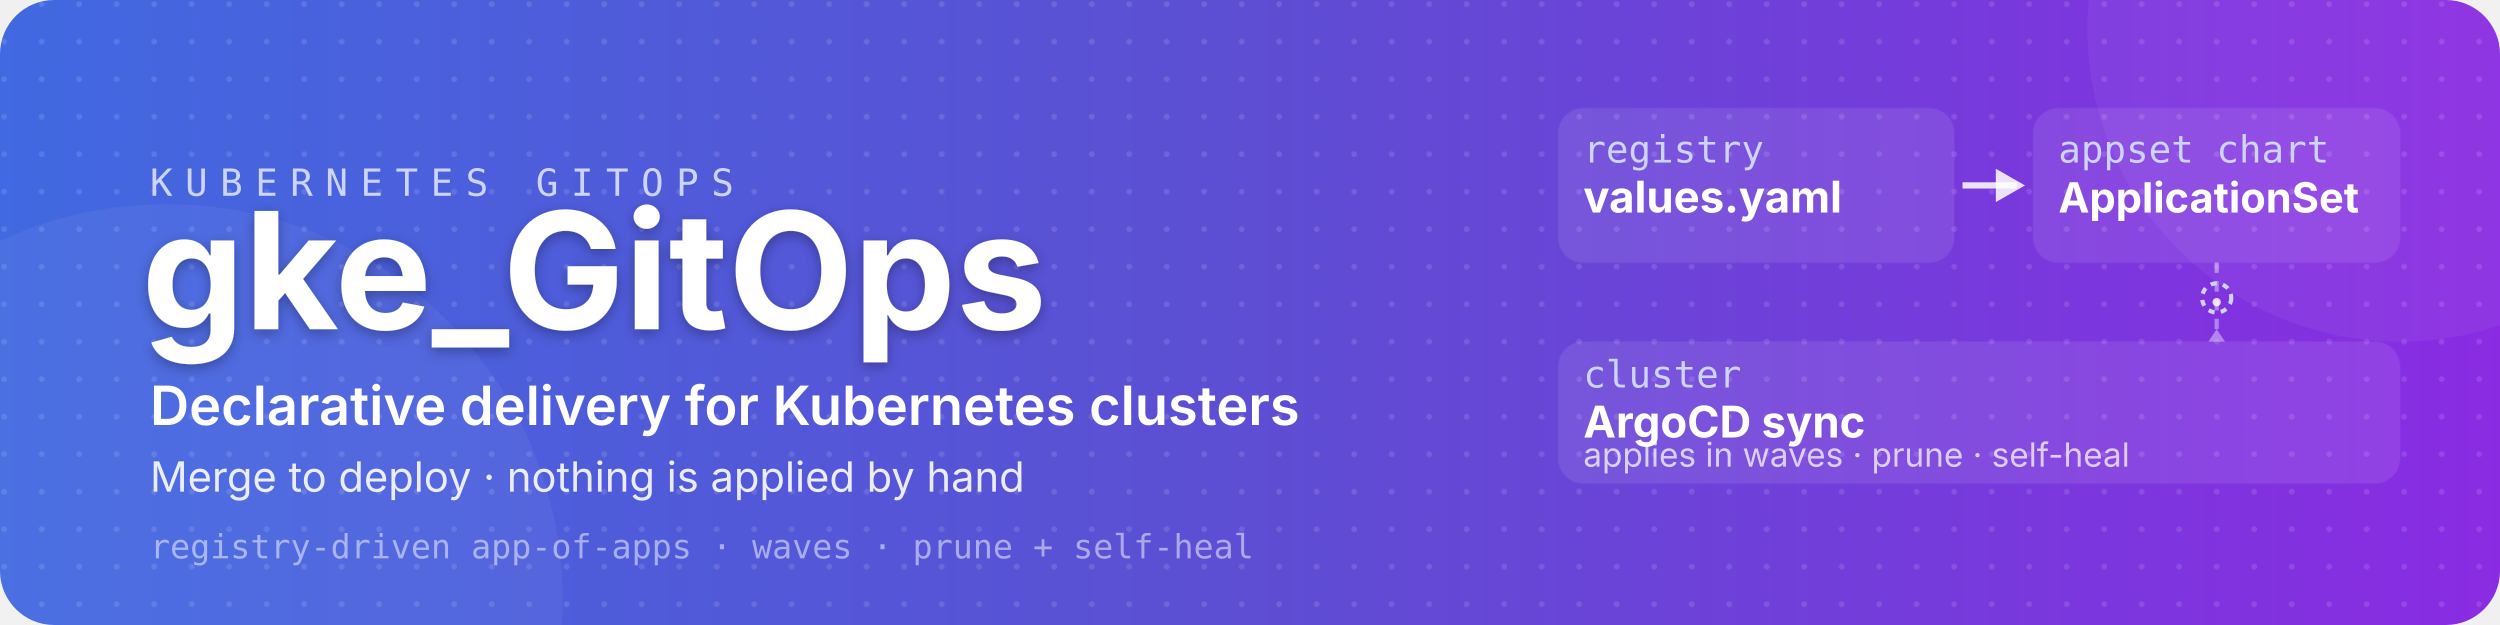
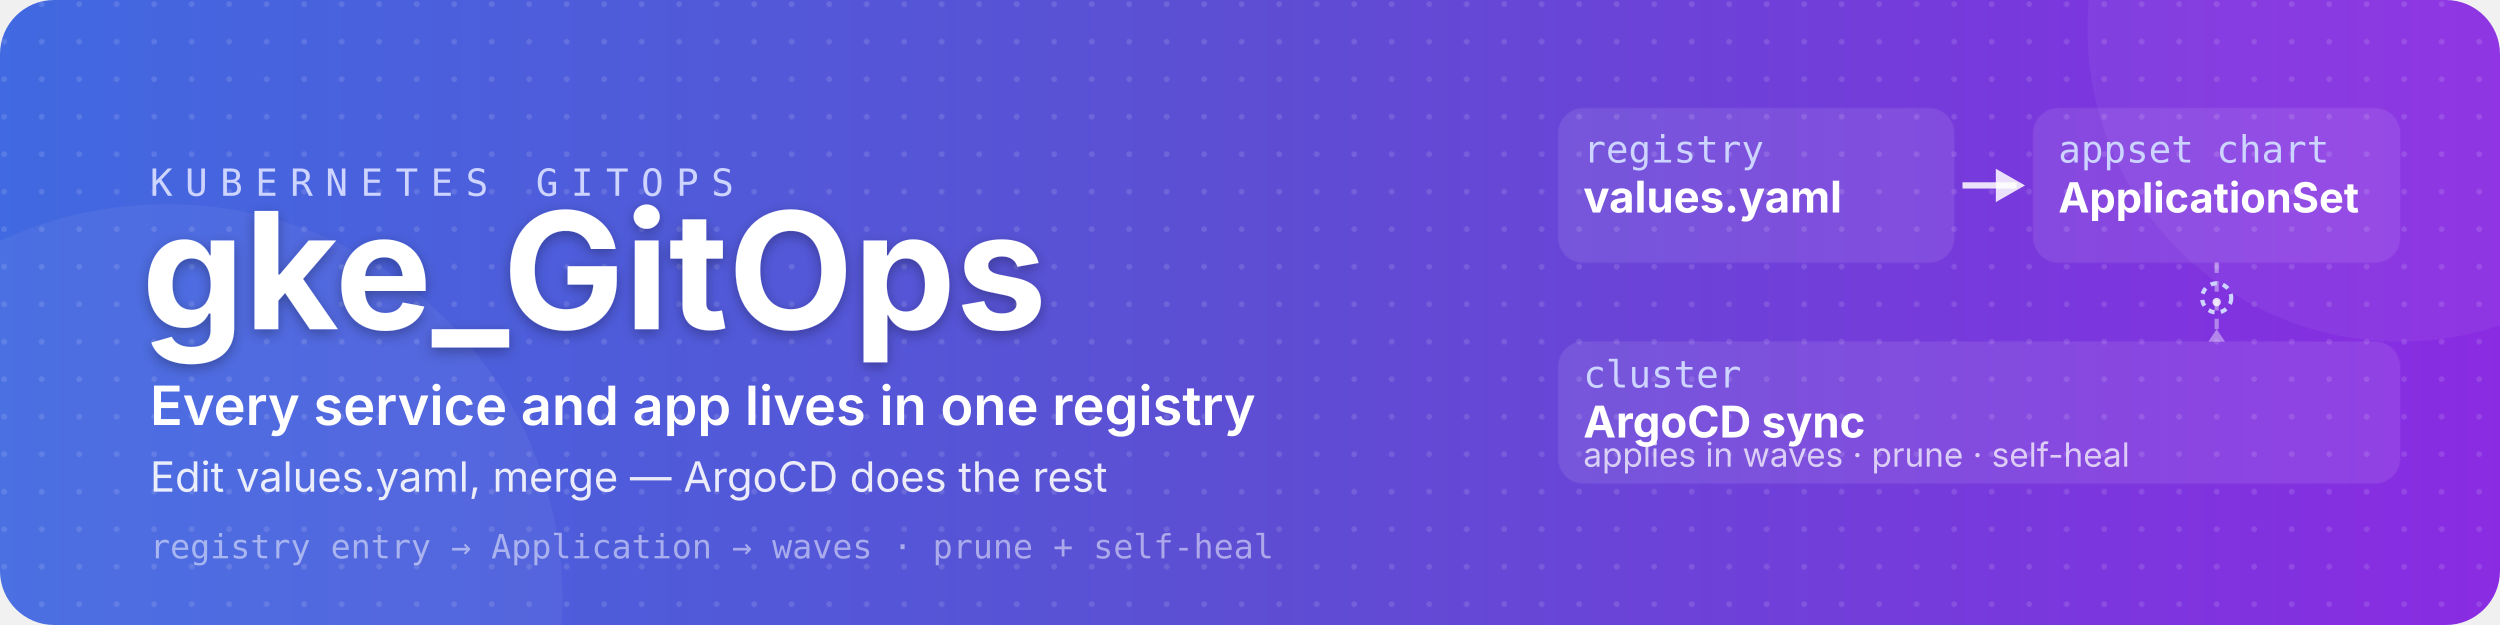
<svg xmlns="http://www.w3.org/2000/svg" width="1200" height="300" viewBox="0 0 1200 300" role="img" aria-labelledby="title desc">
  <defs>
    <linearGradient id="bg" x1="0%" y1="0%" x2="100%" y2="0%">
      <stop offset="0%" stop-color="#4169E1" />
      <stop offset="50%" stop-color="#5D4ED3" />
      <stop offset="100%" stop-color="#8A2BE2" />
    </linearGradient>
    <pattern id="dots" width="18" height="18" patternUnits="userSpaceOnUse">
      <circle cx="2" cy="2" r="1.4" fill="#FFFFFF" opacity="0.12" />
    </pattern>
    <filter id="shadow" x="-10%" y="-10%" width="120%" height="120%">
      <feDropShadow dx="0" dy="2" stdDeviation="3" flood-color="#000000" flood-opacity="0.3" />
    </filter>
  </defs>
  <rect width="1200" height="300" rx="26" fill="url(#bg)" />
  <rect width="1200" height="300" rx="26" fill="url(#dots)" />
  <circle cx="80" cy="288" r="190" fill="#FFFFFF" opacity="0.05" />
  <circle cx="1152" cy="14" r="150" fill="#FFFFFF" opacity="0.05" />
  <g id="title-block" font-family="-apple-system, BlinkMacSystemFont, Segoe UI, PingFang SC, sans-serif">
    <text x="72" y="94" font-family="ui-monospace, SFMono-Regular, Menlo, monospace" font-size="18" letter-spacing="6" fill="#CDD4FF">KUBERNETES GITOPS</text>
    <text x="68" y="158" font-size="78" font-weight="700" fill="#FFFFFF" filter="url(#shadow)">gke_GitOps</text>
-     <text x="72" y="204" font-size="26" font-weight="600" fill="#FFFFFF">Declarative delivery for Kubernetes clusters</text>
-     <text x="72" y="236" font-size="20" fill="#FFFFFF" opacity="0.88">Merge to deploy · nothing is applied by hand</text>
-     <text x="72" y="268" font-family="ui-monospace, SFMono-Regular, Menlo, monospace" font-size="16" fill="#FFFFFF" opacity="0.5">registry-driven app-of-apps · waves · prune + self-heal</text>
+     <text x="72" y="204" font-size="26" font-weight="600" fill="#FFFFFF">Every service and app lives in one registry</text>
+     <text x="72" y="236" font-size="20" fill="#FFFFFF" opacity="0.88">Edit values.yaml, merge — ArgoCD does the rest</text>
+     <text x="72" y="268" font-family="ui-monospace, SFMono-Regular, Menlo, monospace" font-size="16" fill="#FFFFFF" opacity="0.5">registry entry → Application → waves · prune + self-heal</text>
  </g>
  <g id="reconcile-loop" font-family="-apple-system, BlinkMacSystemFont, Segoe UI, PingFang SC, sans-serif">
    <rect x="748" y="52" width="190" height="74" rx="12" fill="#FFFFFF" opacity="0.09" stroke="#FFFFFF" stroke-opacity="0.24" />
    <text x="760" y="78" font-family="ui-monospace, SFMono-Regular, Menlo, monospace" font-size="18" fill="#CDD4FF">registry</text>
    <text x="760" y="102" font-size="21" font-weight="700" fill="#FFFFFF">values.yaml</text>
    <line x1="942" y1="89" x2="968" y2="89" stroke="#FFFFFF" stroke-opacity="0.85" stroke-width="3" />
    <polygon points="972,89 958,81 958,97" fill="#FFFFFF" fill-opacity="0.85" />
    <rect x="976" y="52" width="176" height="74" rx="12" fill="#FFFFFF" opacity="0.09" stroke="#FFFFFF" stroke-opacity="0.24" />
    <text x="988" y="78" font-family="ui-monospace, SFMono-Regular, Menlo, monospace" font-size="18" fill="#CDD4FF">appset chart</text>
    <text x="988" y="102" font-size="20" font-weight="700" fill="#FFFFFF">ApplicationSet</text>
    <line x1="1064" y1="126" x2="1064" y2="160" stroke="#FFFFFF" stroke-opacity="0.4" stroke-width="2" stroke-dasharray="5 4" />
    <polygon points="1068,164 1060,164 1064,158" fill="#FFFFFF" fill-opacity="0.4" />
    <circle cx="1064" cy="143" r="7" fill="none" stroke="#CDD4FF" stroke-width="2" stroke-dasharray="3 3" />
    <circle cx="1064" cy="145" r="2" fill="#FFFFFF" fill-opacity="0.8" />
    <rect x="748" y="164" width="404" height="68" rx="12" fill="#FFFFFF" opacity="0.09" stroke="#FFFFFF" stroke-opacity="0.24" />
    <text x="760" y="186" font-family="ui-monospace, SFMono-Regular, Menlo, monospace" font-size="18" fill="#CDD4FF">cluster</text>
    <text x="760" y="210" font-size="21" font-weight="700" fill="#FFFFFF">ArgoCD sync</text>
    <text x="760" y="224" font-size="16" fill="#FFFFFF" opacity="0.72">applies in waves · prune · self-heal</text>
  </g>
</svg>
